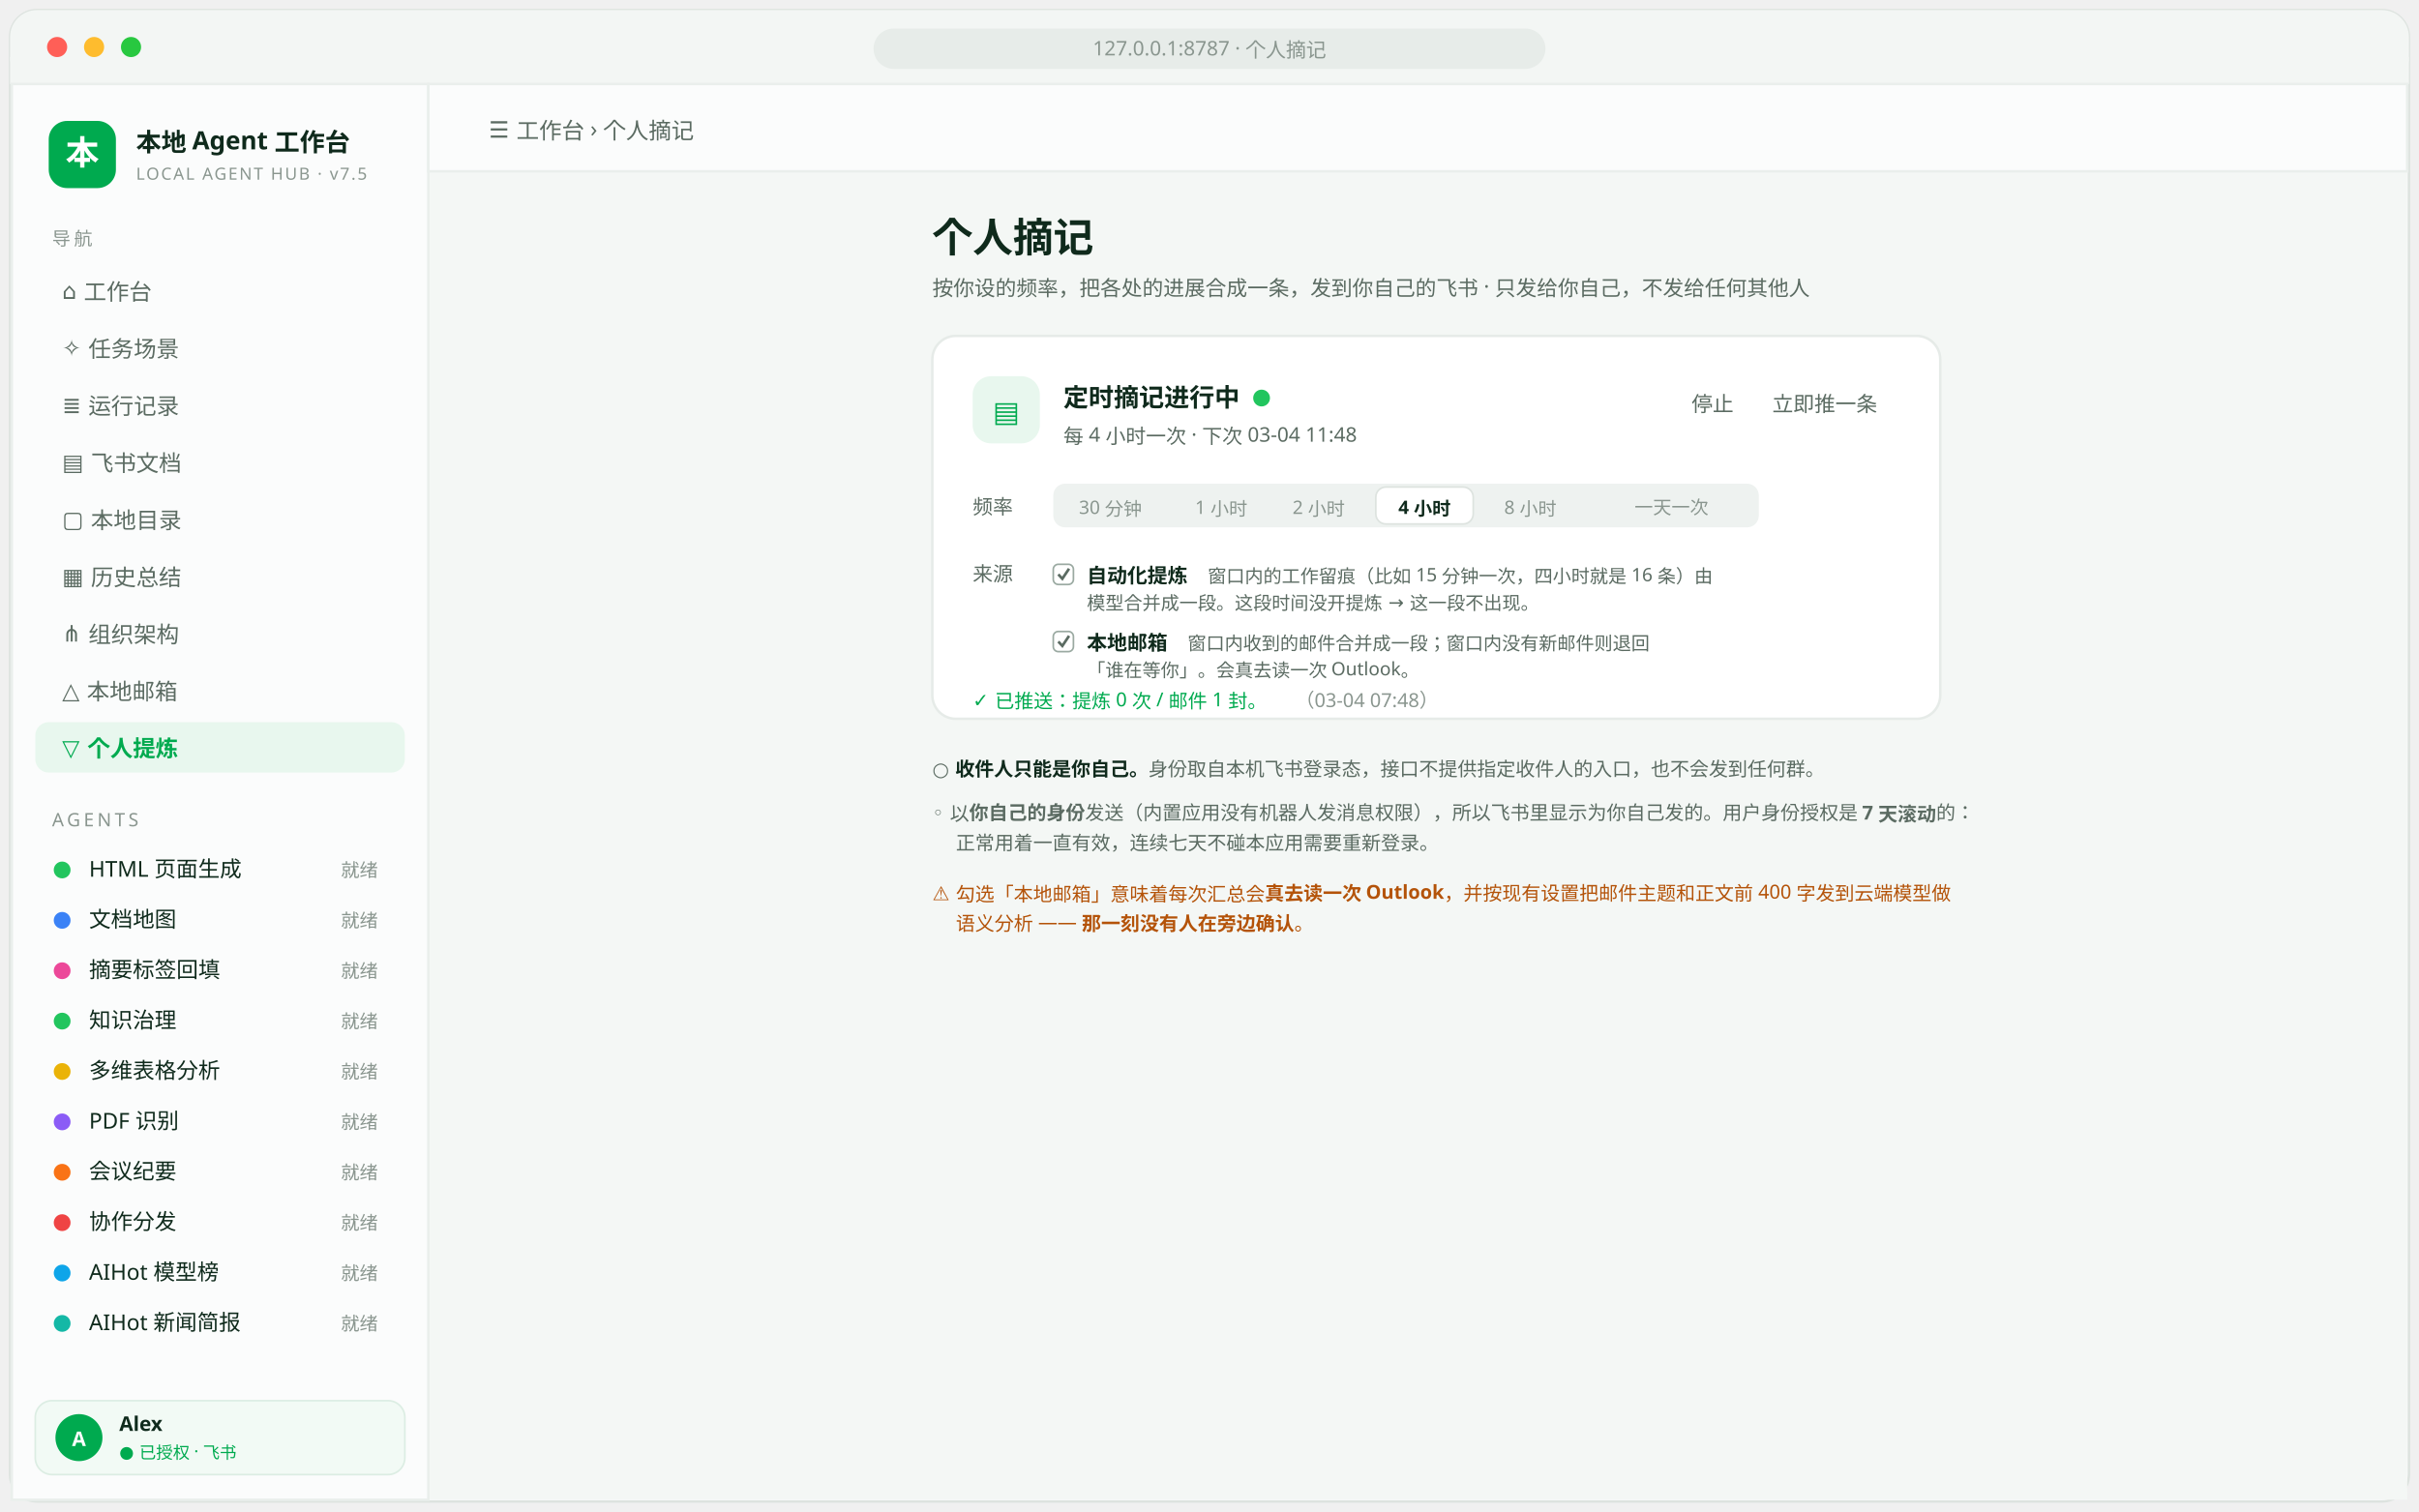
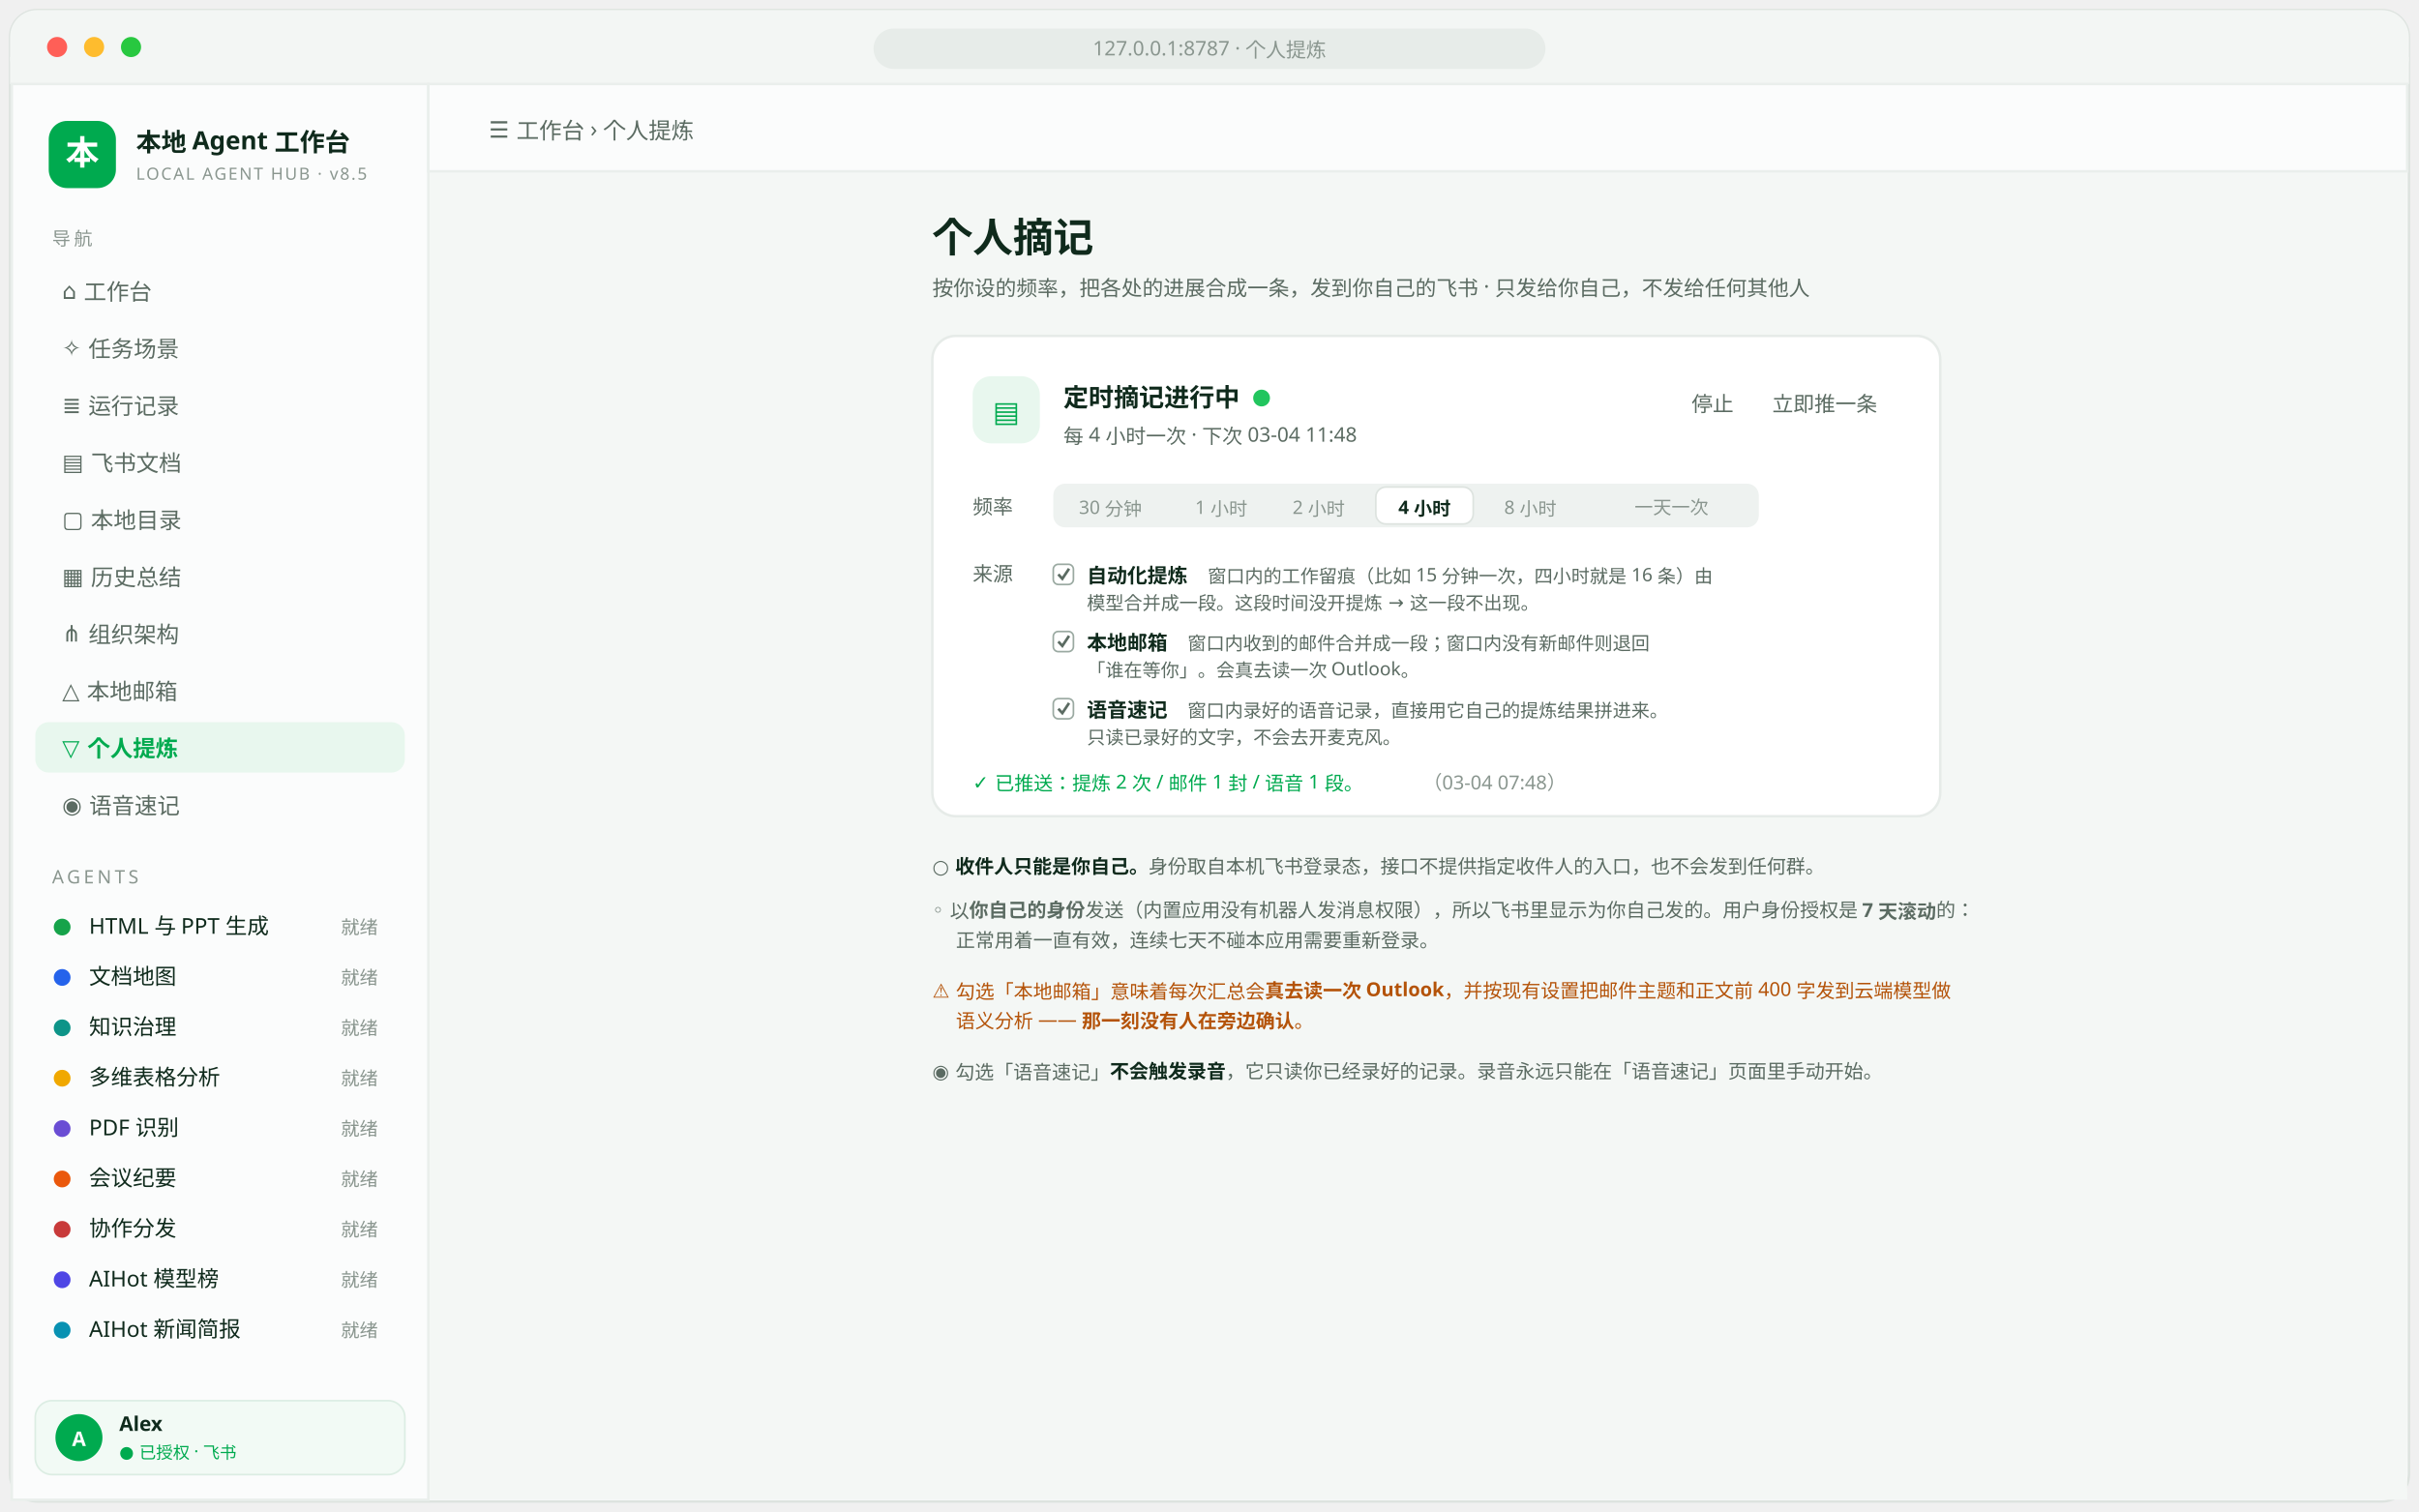
- <svg xmlns="http://www.w3.org/2000/svg" viewBox="0 0 1440 900" role="img" aria-label="个人摘记 (示例数据)">
+ <svg xmlns="http://www.w3.org/2000/svg" viewBox="0 0 1440 900" role="img" aria-label="个人提炼 · 个人摘记 (示例数据)">
  <defs>
    <style>
      .t{font-family:"Segoe UI","PingFang SC","Microsoft YaHei",sans-serif}
      .mut{fill:#8A968F} .dk{fill:#0F2A1C} .sub{fill:#5B6B62} .grn{fill:#00AA4F}
      .card{fill:#fff;stroke:#E6EBE8;stroke-width:1.5}
    </style>
  </defs>
  <rect x="6" y="6" width="1428" height="888" rx="16" fill="#fff" stroke="#DDE3DF" stroke-width="1.5" />
  <rect x="6" y="6" width="1428" height="44" rx="16" fill="#F3F6F4" />
  <rect x="6" y="34" width="1428" height="16" fill="#F3F6F4" />
  <g>
    <circle cx="34" cy="28" r="6" fill="#FF5F57" />
    <circle cx="56" cy="28" r="6" fill="#FEBC2E" />
    <circle cx="78" cy="28" r="6" fill="#28C840" />
  </g>
  <rect x="520" y="17" width="400" height="24" rx="12" fill="#E7ECE9" />
-   <text class="t mut" x="720" y="33" font-size="12" text-anchor="middle">127.0.0.1:8787 · 个人摘记</text>
+   <text class="t mut" x="720" y="33" font-size="12" text-anchor="middle">127.0.0.1:8787 · 个人提炼</text>
  <rect x="7" y="50" width="1426" height="843" fill="#F4F7F5" />
  <g transform="translate(7,50)">
    <rect width="248" height="843" fill="#FBFCFC" stroke="#EAEFEC" stroke-width="1.5" />
    <rect x="22" y="22" width="40" height="40" rx="11" class="grn" />
    <text class="t" x="42" y="48" font-size="20" font-weight="800" fill="#fff" text-anchor="middle">本</text>
    <text class="t dk" x="74" y="40" font-size="15" font-weight="800">本地 Agent 工作台</text>
-     <text class="t mut" x="74" y="57" font-size="10" letter-spacing="1">LOCAL AGENT HUB · v7.5</text>
+     <text class="t mut" x="74" y="57" font-size="10" letter-spacing="1">LOCAL AGENT HUB · v8.5</text>
    <text class="t mut" x="24" y="96" font-size="11" letter-spacing="2">导航</text>
    <rect x="14" y="380" width="220" height="30" rx="8" fill="#E8F7EE" />
    <g class="t sub" font-size="13.5">
      <text x="30" y="128">⌂  工作台</text>
      <text x="30" y="162">✧  任务场景</text>
      <text x="30" y="196">≣  运行记录</text>
      <text x="30" y="230">▤  飞书文档</text>
      <text x="30" y="264">▢  本地目录</text>
      <text x="30" y="298">▦  历史总结</text>
      <text x="30" y="332">⋔  组织架构</text>
      <text x="30" y="366">△  本地邮箱</text>
      <text class="t grn" x="30" y="400" font-size="13.5" font-weight="700">▽  个人提炼</text>
+       <text x="30" y="434">◉  语音速记</text>
    </g>
-     <text class="t mut" x="24" y="442" font-size="11" letter-spacing="2">AGENTS</text>
+     <text class="t mut" x="24" y="476" font-size="11" letter-spacing="2">AGENTS</text>
    <g class="t" font-size="13">
      <g>
-         <circle cx="30" cy="468" r="5" fill="#22C55E" />
-         <text class="dk" x="46" y="472">HTML 页面生成</text>
-         <text class="mut" x="196" y="472" font-size="11">就绪</text>
+         <circle cx="30" cy="502" r="5" fill="#16A34A" />
+         <text class="dk" x="46" y="506">HTML 与 PPT 生成</text>
+         <text class="mut" x="196" y="506" font-size="11">就绪</text>
      </g>
      <g>
-         <circle cx="30" cy="498" r="5" fill="#3B82F6" />
-         <text class="dk" x="46" y="502">文档地图</text>
-         <text class="mut" x="196" y="502" font-size="11">就绪</text>
+         <circle cx="30" cy="532" r="5" fill="#2563EB" />
+         <text class="dk" x="46" y="536">文档地图</text>
+         <text class="mut" x="196" y="536" font-size="11">就绪</text>
      </g>
      <g>
-         <circle cx="30" cy="528" r="5" fill="#EC4899" />
-         <text class="dk" x="46" y="532">摘要标签回填</text>
-         <text class="mut" x="196" y="532" font-size="11">就绪</text>
+         <circle cx="30" cy="562" r="5" fill="#0D9488" />
+         <text class="dk" x="46" y="566">知识治理</text>
+         <text class="mut" x="196" y="566" font-size="11">就绪</text>
      </g>
      <g>
-         <circle cx="30" cy="558" r="5" fill="#22C55E" />
-         <text class="dk" x="46" y="562">知识治理</text>
-         <text class="mut" x="196" y="562" font-size="11">就绪</text>
+         <circle cx="30" cy="592" r="5" fill="#F0A800" />
+         <text class="dk" x="46" y="596">多维表格分析</text>
+         <text class="mut" x="196" y="596" font-size="11">就绪</text>
      </g>
      <g>
-         <circle cx="30" cy="588" r="5" fill="#EAB308" />
-         <text class="dk" x="46" y="592">多维表格分析</text>
-         <text class="mut" x="196" y="592" font-size="11">就绪</text>
+         <circle cx="30" cy="622" r="5" fill="#6A4DD4" />
+         <text class="dk" x="46" y="626">PDF 识别</text>
+         <text class="mut" x="196" y="626" font-size="11">就绪</text>
      </g>
      <g>
-         <circle cx="30" cy="618" r="5" fill="#8B5CF6" />
-         <text class="dk" x="46" y="622">PDF 识别</text>
-         <text class="mut" x="196" y="622" font-size="11">就绪</text>
+         <circle cx="30" cy="652" r="5" fill="#EA580C" />
+         <text class="dk" x="46" y="656">会议纪要</text>
+         <text class="mut" x="196" y="656" font-size="11">就绪</text>
      </g>
      <g>
-         <circle cx="30" cy="648" r="5" fill="#F97316" />
-         <text class="dk" x="46" y="652">会议纪要</text>
-         <text class="mut" x="196" y="652" font-size="11">就绪</text>
+         <circle cx="30" cy="682" r="5" fill="#C83A3A" />
+         <text class="dk" x="46" y="686">协作分发</text>
+         <text class="mut" x="196" y="686" font-size="11">就绪</text>
      </g>
      <g>
-         <circle cx="30" cy="678" r="5" fill="#EF4444" />
-         <text class="dk" x="46" y="682">协作分发</text>
-         <text class="mut" x="196" y="682" font-size="11">就绪</text>
+         <circle cx="30" cy="712" r="5" fill="#4F46E5" />
+         <text class="dk" x="46" y="716">AIHot 模型榜</text>
+         <text class="mut" x="196" y="716" font-size="11">就绪</text>
      </g>
      <g>
-         <circle cx="30" cy="708" r="5" fill="#0EA5E9" />
-         <text class="dk" x="46" y="712">AIHot 模型榜</text>
-         <text class="mut" x="196" y="712" font-size="11">就绪</text>
-       </g>
-       <g>
-         <circle cx="30" cy="738" r="5" fill="#14B8A6" />
-         <text class="dk" x="46" y="742">AIHot 新闻简报</text>
-         <text class="mut" x="196" y="742" font-size="11">就绪</text>
+         <circle cx="30" cy="742" r="5" fill="#0891B2" />
+         <text class="dk" x="46" y="746">AIHot 新闻简报</text>
+         <text class="mut" x="196" y="746" font-size="11">就绪</text>
      </g>
    </g>
    <rect x="14" y="784" width="220" height="44" rx="10" fill="#F2FAF5" stroke="#DCEDE3" />
    <circle cx="40" cy="806" r="14" class="grn" />
    <text class="t" x="40" y="811" font-size="12" font-weight="800" fill="#fff" text-anchor="middle">A</text>
    <text class="t dk" x="64" y="802" font-size="12" font-weight="700">Alex</text>
    <text class="t grn" x="64" y="818" font-size="10">● 已授权 · 飞书</text>
  </g>
  <g transform="translate(255,50)">
    <rect width="1178" height="52" fill="#FBFCFC" stroke="#EAEFEC" stroke-width="1.5" />
-     <text class="t sub" x="36" y="32" font-size="13.5">☰   工作台  ›  个人摘记</text>
+     <text class="t sub" x="36" y="32" font-size="13.5">☰   工作台  ›  个人提炼</text>
    <text class="t dk" x="300" y="100" font-size="24" font-weight="800">个人摘记</text>
    <text class="t sub" x="300" y="126" font-size="12.5">按你设的频率，把各处的进展合成一条，发到你自己的飞书  ·  只发给你自己，不发给任何其他人</text>
    <g transform="translate(300,150)">
-       <rect class="card" width="600" height="228" rx="14" />
+       <rect class="card" width="600" height="286" rx="14" />
      <rect x="24" y="24" width="40" height="40" rx="11" fill="#E8F7EE" />
      <text class="t grn" x="44" y="51" font-size="17" text-anchor="middle">▤</text>
      <text class="t dk" x="78" y="42" font-size="15" font-weight="800">定时摘记进行中</text>
      <circle cx="196" cy="37" r="5" fill="#22C55E" />
      <text class="t sub" x="78" y="64" font-size="12">每 4 小时一次 · 下次 03-04 11:48</text>
      <text class="t sub" x="452" y="45" font-size="12.5">停止</text>
      <text class="t sub" x="500" y="45" font-size="12.5">立即推一条</text>
      <text class="t sub" x="24" y="106" font-size="12">频率</text>
      <rect x="72" y="88" width="420" height="26" rx="7" fill="#EEF2F0" />
      <text class="t mut" x="106" y="106" font-size="11" text-anchor="middle">30 分钟</text>
      <text class="t mut" x="172" y="106" font-size="11" text-anchor="middle">1 小时</text>
      <text class="t mut" x="230" y="106" font-size="11" text-anchor="middle">2 小时</text>
      <rect x="264" y="90" width="58" height="22" rx="6" fill="#fff" stroke="#DDE3DF" />
      <text class="t dk" x="293" y="106" font-size="11" font-weight="700" text-anchor="middle">4 小时</text>
      <text class="t mut" x="356" y="106" font-size="11" text-anchor="middle">8 小时</text>
      <text class="t mut" x="440" y="106" font-size="11" text-anchor="middle">一天一次</text>
      <text class="t sub" x="24" y="146" font-size="12">来源</text>
      <rect x="72" y="136" width="12" height="12" rx="3" fill="#fff" stroke="#9BAAA2" />
      <path d="M75 142 l2.4 2.6 L81.4 138.6" stroke="#5B6B62" stroke-width="1.6" fill="none" />
      <text class="t dk" x="92" y="147" font-size="12" font-weight="700">自动化提炼</text>
      <text class="t sub" x="164" y="147" font-size="11">窗口内的工作留痕（比如 15 分钟一次，四小时就是 16 条）由</text>
      <text class="t sub" x="92" y="163" font-size="11">模型合并成一段。这段时间没开提炼 → 这一段不出现。</text>
      <rect x="72" y="176" width="12" height="12" rx="3" fill="#fff" stroke="#9BAAA2" />
      <path d="M75 182 l2.4 2.6 L81.4 178.6" stroke="#5B6B62" stroke-width="1.6" fill="none" />
      <text class="t dk" x="92" y="187" font-size="12" font-weight="700">本地邮箱</text>
      <text class="t sub" x="152" y="187" font-size="11">窗口内收到的邮件合并成一段；窗口内没有新邮件则退回</text>
      <text class="t sub" x="92" y="203" font-size="11">「谁在等你」。会真去读一次 Outlook。</text>
-       <text class="t grn" x="24" y="221" font-size="11.5">✓ 已推送：提炼 0 次 / 邮件 1 封。</text>
-       <text class="t mut" x="216" y="221" font-size="11.5">（03-04 07:48）</text>
+       <rect x="72" y="216" width="12" height="12" rx="3" fill="#fff" stroke="#9BAAA2" />
+       <path d="M75 222 l2.4 2.6 L81.4 218.6" stroke="#5B6B62" stroke-width="1.6" fill="none" />
+       <text class="t dk" x="92" y="227" font-size="12" font-weight="700">语音速记</text>
+       <text class="t sub" x="152" y="227" font-size="11">窗口内录好的语音记录，直接用它自己的提炼结果拼进来。</text>
+       <text class="t sub" x="92" y="243" font-size="11">只读已录好的文字，不会去开麦克风。</text>
+       <text class="t grn" x="24" y="270" font-size="11.5">✓ 已推送：提炼 2 次 / 邮件 1 封 / 语音 1 段。</text>
+       <text class="t mut" x="292" y="270" font-size="11.5">（03-04 07:48）</text>
    </g>
-     <g transform="translate(300,398)">
+     <g transform="translate(300,456)">
      <text class="t sub" x="0" y="14" font-size="11.5">○ <tspan font-weight="700" class="dk">收件人只能是你自己。</tspan>身份取自本机飞书登录态，接口不提供指定收件人的入口，也不会发到任何群。</text>
      <text class="t sub" x="0" y="40" font-size="11.5">◦ 以<tspan font-weight="700">你自己的身份</tspan>发送（内置应用没有机器人发消息权限），所以飞书里显示为你自己发的。用户身份授权是 <tspan font-weight="700">7 天滚动</tspan>的：</text>
      <text class="t sub" x="14" y="58" font-size="11.5">正常用着一直有效，连续七天不碰本应用需要重新登录。</text>
      <text class="t" x="0" y="88" font-size="11.5" fill="#B45309">⚠ 勾选「本地邮箱」意味着每次汇总会<tspan font-weight="700">真去读一次 Outlook</tspan>，并按现有设置把邮件主题和正文前 400 字发到云端模型做</text>
      <text class="t" x="14" y="106" font-size="11.5" fill="#B45309">语义分析 —— <tspan font-weight="700">那一刻没有人在旁边确认</tspan>。</text>
+       <text class="t sub" x="0" y="136" font-size="11.5">◉ 勾选「语音速记」<tspan font-weight="700" class="dk">不会触发录音</tspan>，它只读你已经录好的记录。录音永远只能在「语音速记」页面里手动开始。</text>
    </g>
  </g>
</svg>
